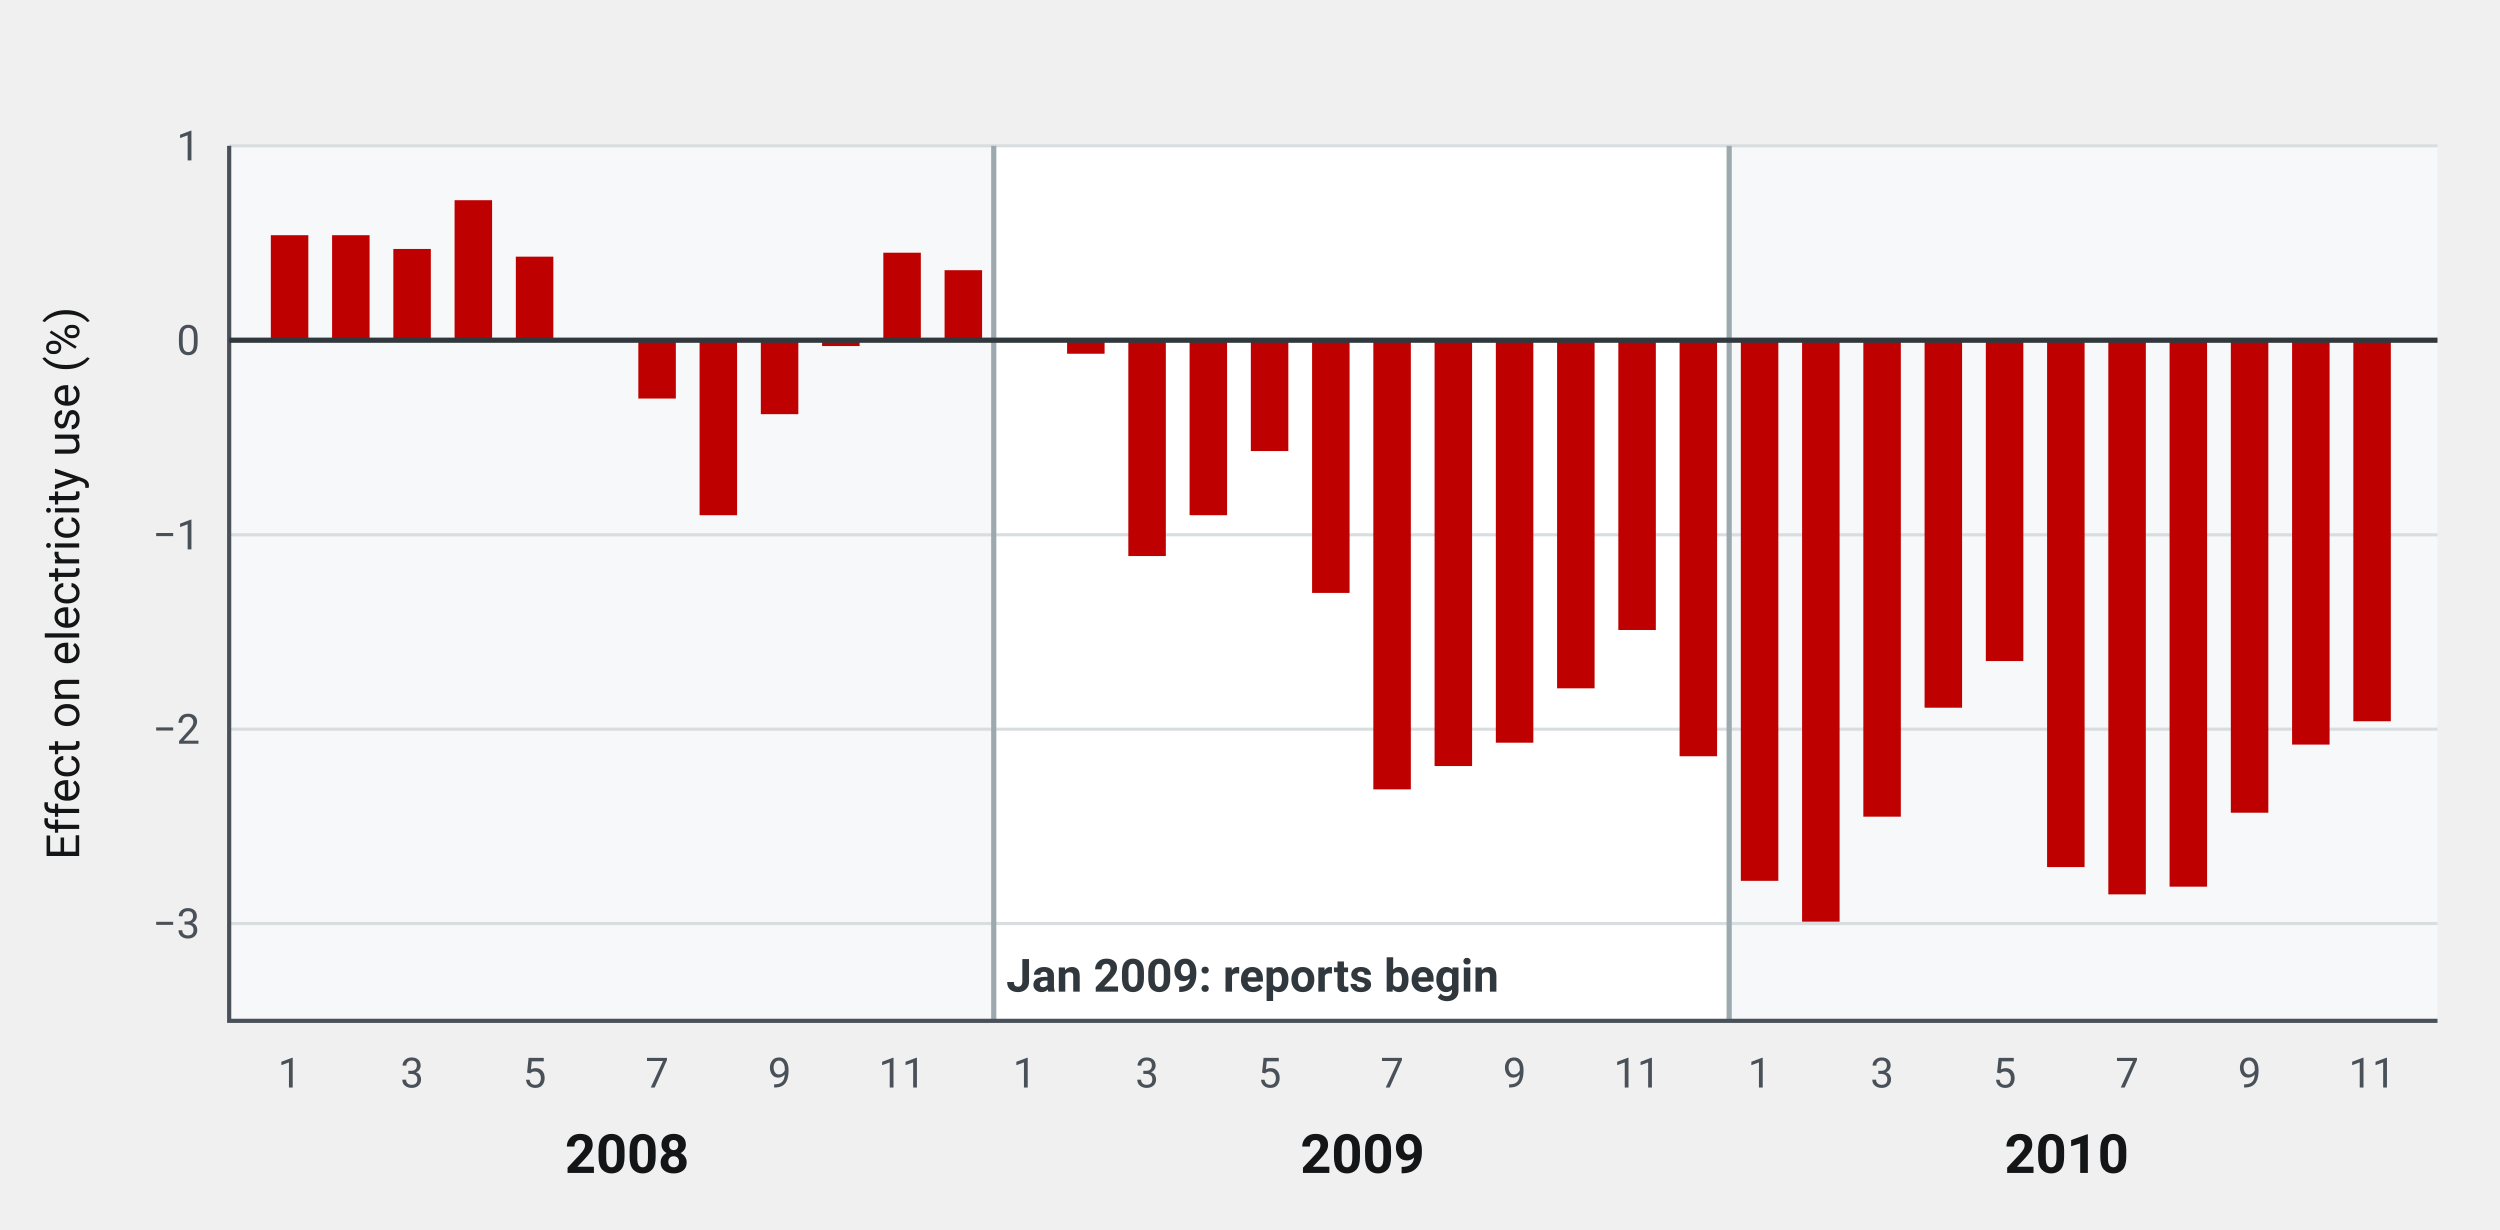
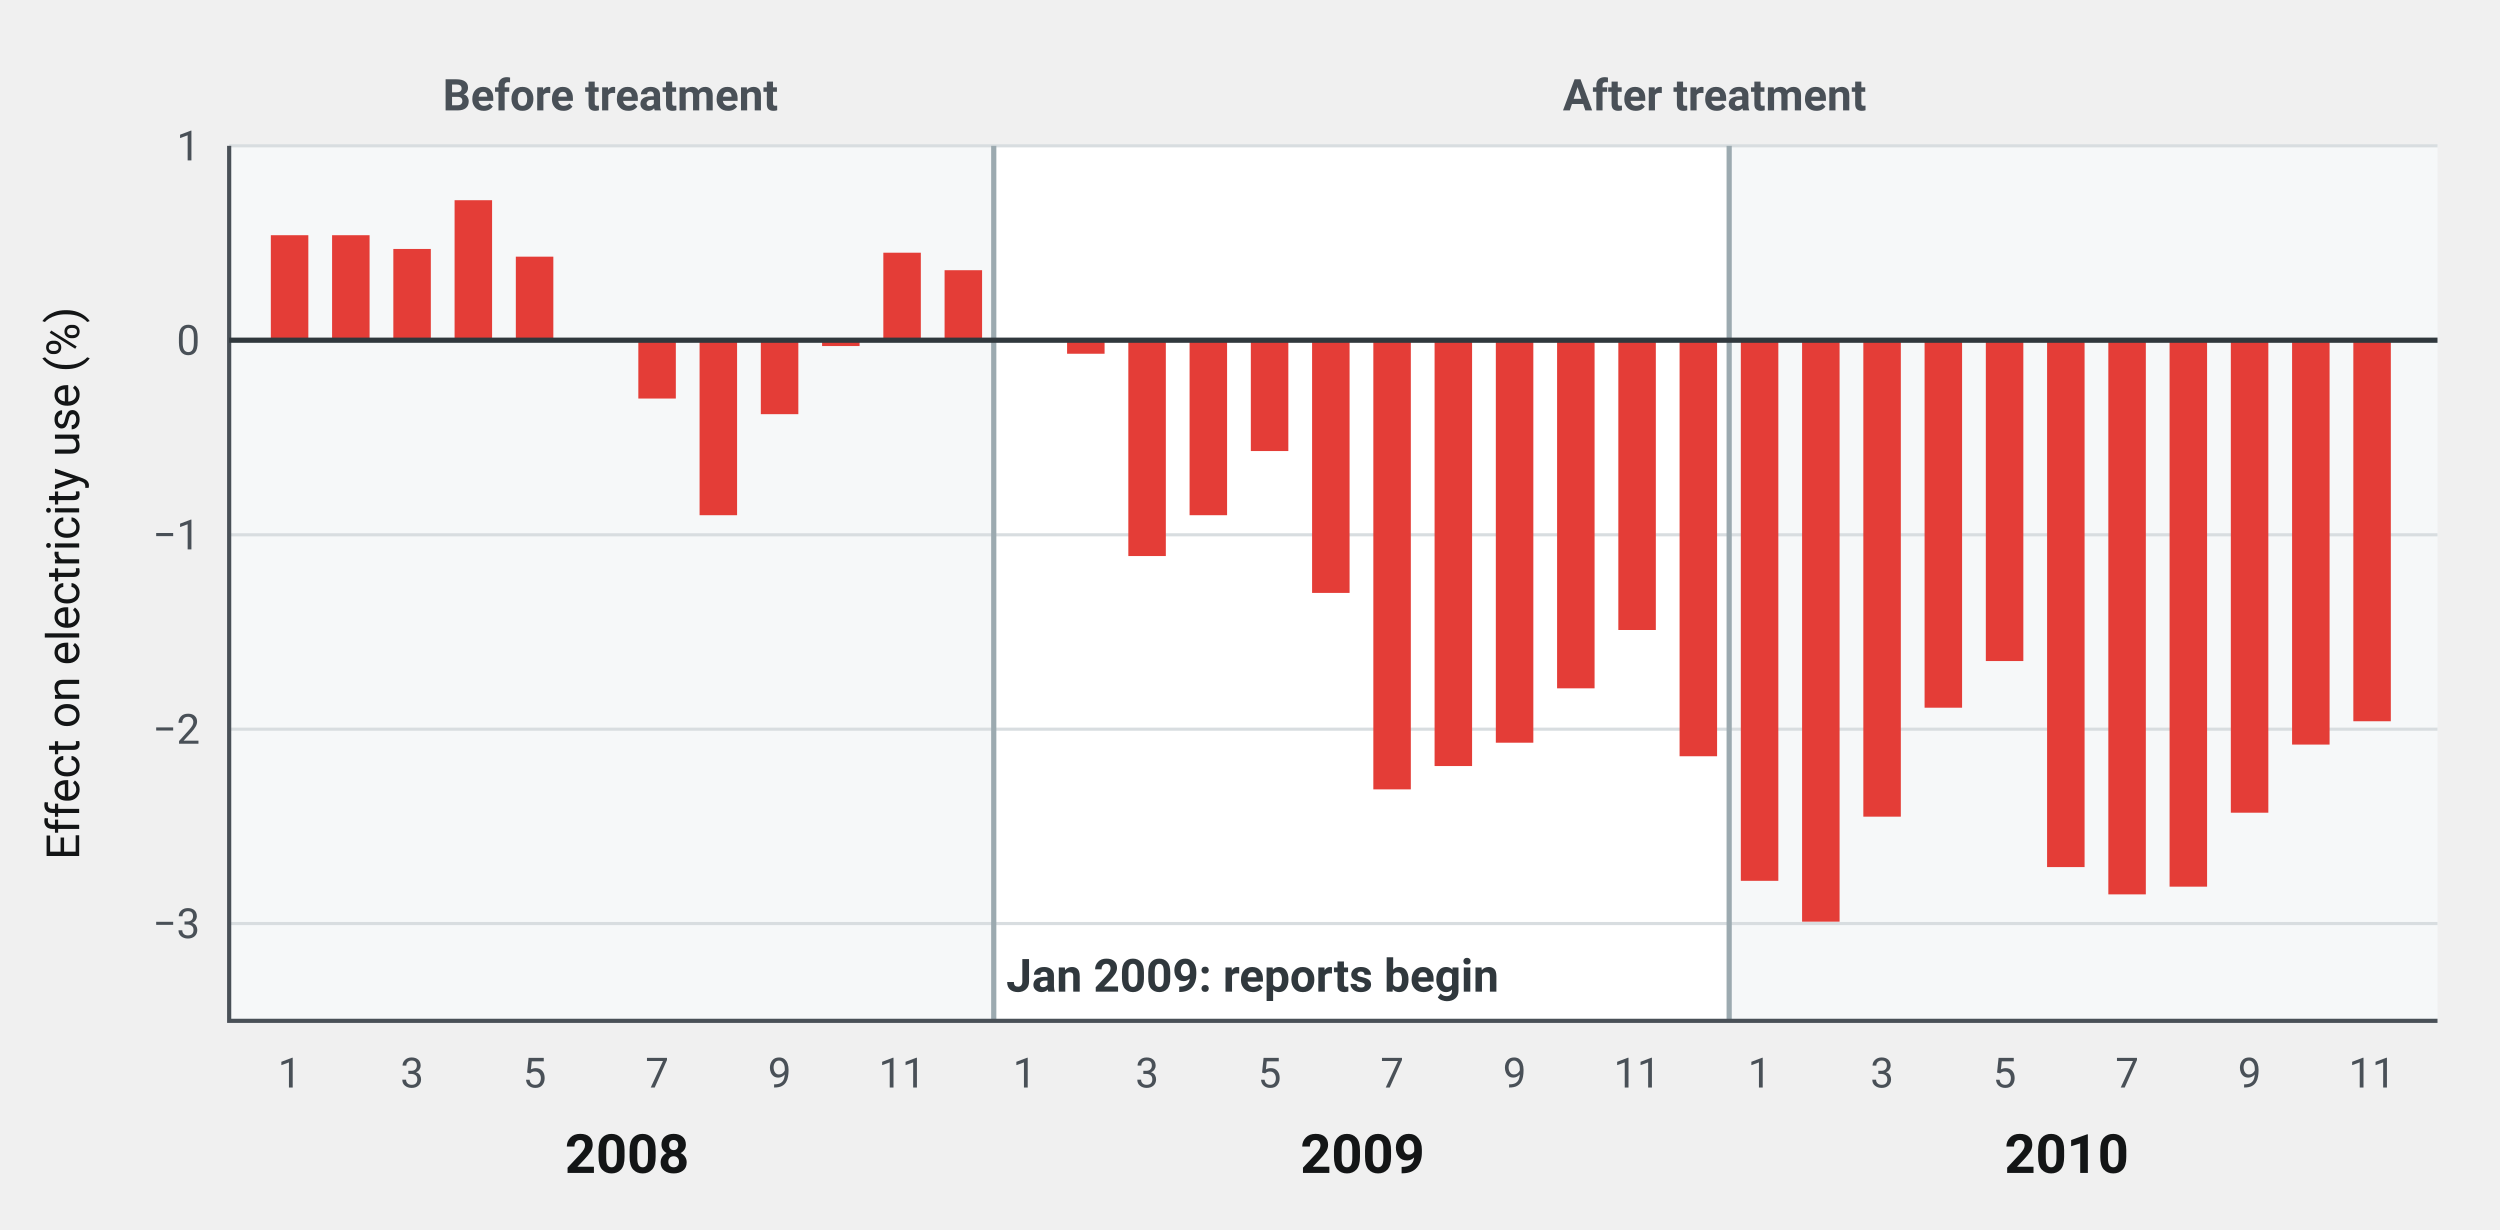
- <svg xmlns="http://www.w3.org/2000/svg" viewBox="0 0 1200 590" role="img" aria-labelledby="chart-title chart-desc">
+ <svg xmlns="http://www.w3.org/2000/svg" viewBox="0 0 1200 590" role="img" aria-labelledby="chart-title chart-desc" style="cursor: default">
+   <style>
+     .period-shade { fill: #ffd77a; opacity: 0; pointer-events: all; transition: opacity 150ms ease; }
+     .period:hover .period-shade { opacity: 0.22; }
+     .period rect:not(.period-shade) { transition: fill 150ms ease; }
+     .period:hover rect:not(.period-shade) { fill: #BF0000; }
+   </style>
  <g font-family="Roboto, Arial, sans-serif" fill="#131516">
    <rect x="110" y="70" width="367" height="420" fill="#f6f8f9" />
    <rect x="477" y="70" width="353" height="420" fill="#fff" />
    <rect x="830" y="70" width="340" height="420" fill="#f6f8f9" />
    <g stroke="#d8dde0" stroke-width="1.5">
      <path d="M110 70H1170 M110 256.7H1170 M110 350H1170 M110 443.3H1170" />
    </g>
    <path d="M830 70V490" stroke="#9caab0" stroke-width="2.5" />
    <path d="M477 70V490" stroke="#9caab0" stroke-width="2.5" />
-     <g fill="#BF0000">
+     <g font-size="21" font-weight="600" text-anchor="middle" fill="#495057">
+       <text x="293" y="53">Before treatment</text>
+       <text x="823" y="53">After treatment</text>
+     </g>
+     <g class="period" fill="#e43d37">
+       <rect class="period-shade" x="110" y="70" width="367" height="420" />
      <rect x="130" y="112.9" width="18" height="50.4" />
      <rect x="159.4" y="112.9" width="18" height="50.4" />
      <rect x="188.8" y="119.5" width="18" height="43.9" />
      <rect x="218.2" y="96.1" width="18" height="67.2" />
      <rect x="247.6" y="123.2" width="18" height="40.1" />
      <rect x="306.4" y="163.3" width="18" height="28" />
      <rect x="335.8" y="163.3" width="18" height="84" />
      <rect x="365.2" y="163.3" width="18" height="35.5" />
      <rect x="394.6" y="163.3" width="18" height="2.8" />
      <rect x="424" y="121.3" width="18" height="42" />
      <rect x="453.4" y="129.7" width="18" height="33.6" />
+     </g>
+     <g class="period" fill="#e43d37">
+       <rect class="period-shade" x="477" y="70" width="693" height="420" />
      <rect x="512.2" y="163.3" width="18" height="6.5" />
      <rect x="541.6" y="163.3" width="18" height="103.6" />
      <rect x="571" y="163.3" width="18" height="84" />
      <rect x="600.4" y="163.3" width="18" height="53.2" />
      <rect x="629.8" y="163.3" width="18" height="121.3" />
      <rect x="659.2" y="163.3" width="18" height="215.6" />
      <rect x="688.6" y="163.3" width="18" height="204.4" />
      <rect x="718" y="163.3" width="18" height="193.2" />
      <rect x="747.4" y="163.3" width="18" height="167.1" />
      <rect x="776.8" y="163.3" width="18" height="139.1" />
      <rect x="806.2" y="163.3" width="18" height="199.7" />
      <rect x="835.6" y="163.3" width="18" height="259.5" />
      <rect x="865" y="163.3" width="18" height="279.1" />
      <rect x="894.4" y="163.3" width="18" height="228.7" />
      <rect x="923.8" y="163.3" width="18" height="176.4" />
      <rect x="953.2" y="163.3" width="18" height="154" />
      <rect x="982.6" y="163.3" width="18" height="252.9" />
      <rect x="1012" y="163.3" width="18" height="266" />
      <rect x="1041.4" y="163.3" width="18" height="262.3" />
      <rect x="1070.8" y="163.3" width="18" height="226.8" />
      <rect x="1100.2" y="163.3" width="18" height="194.1" />
      <rect x="1129.6" y="163.3" width="18" height="182.9" />
    </g>
    <path d="M110 70V490H1170" fill="none" stroke="#495057" stroke-width="2" />
    <path d="M110 163.3H1170" fill="none" stroke="#30383d" stroke-width="2.5" />
    <text x="483" y="476" font-size="22" font-weight="600" fill="#30383d">Jan 2009: reports begin</text>
    <text x="38" y="280" transform="rotate(-90 38 280)" text-anchor="middle" font-size="22">Effect on electricity use (%)</text>
    <g font-size="20" fill="#495057" text-anchor="end">
      <text x="96" y="77">1</text>
      <text x="96" y="170.3">0</text>
      <text x="96" y="263.7">−1</text>
      <text x="96" y="357">−2</text>
      <text x="96" y="450.3">−3</text>
    </g>
    <g font-size="20" fill="#495057" text-anchor="middle">
      <text x="139" y="522">1</text>
      <text x="197.8" y="522">3</text>
      <text x="256.6" y="522">5</text>
      <text x="315.4" y="522">7</text>
      <text x="374.2" y="522">9</text>
      <text x="433" y="522">11</text>
      <text x="491.8" y="522">1</text>
      <text x="550.6" y="522">3</text>
      <text x="609.4" y="522">5</text>
      <text x="668.2" y="522">7</text>
      <text x="727" y="522">9</text>
      <text x="785.8" y="522">11</text>
      <text x="844.6" y="522">1</text>
      <text x="903.4" y="522">3</text>
      <text x="962.2" y="522">5</text>
      <text x="1021" y="522">7</text>
      <text x="1079.8" y="522">9</text>
      <text x="1138.6" y="522">11</text>
    </g>
    <g font-size="26" font-weight="700" text-anchor="middle">
      <text x="301" y="563">2008</text>
      <text x="654" y="563">2009</text>
      <text x="992" y="563">2010</text>
    </g>
  </g>
</svg>
